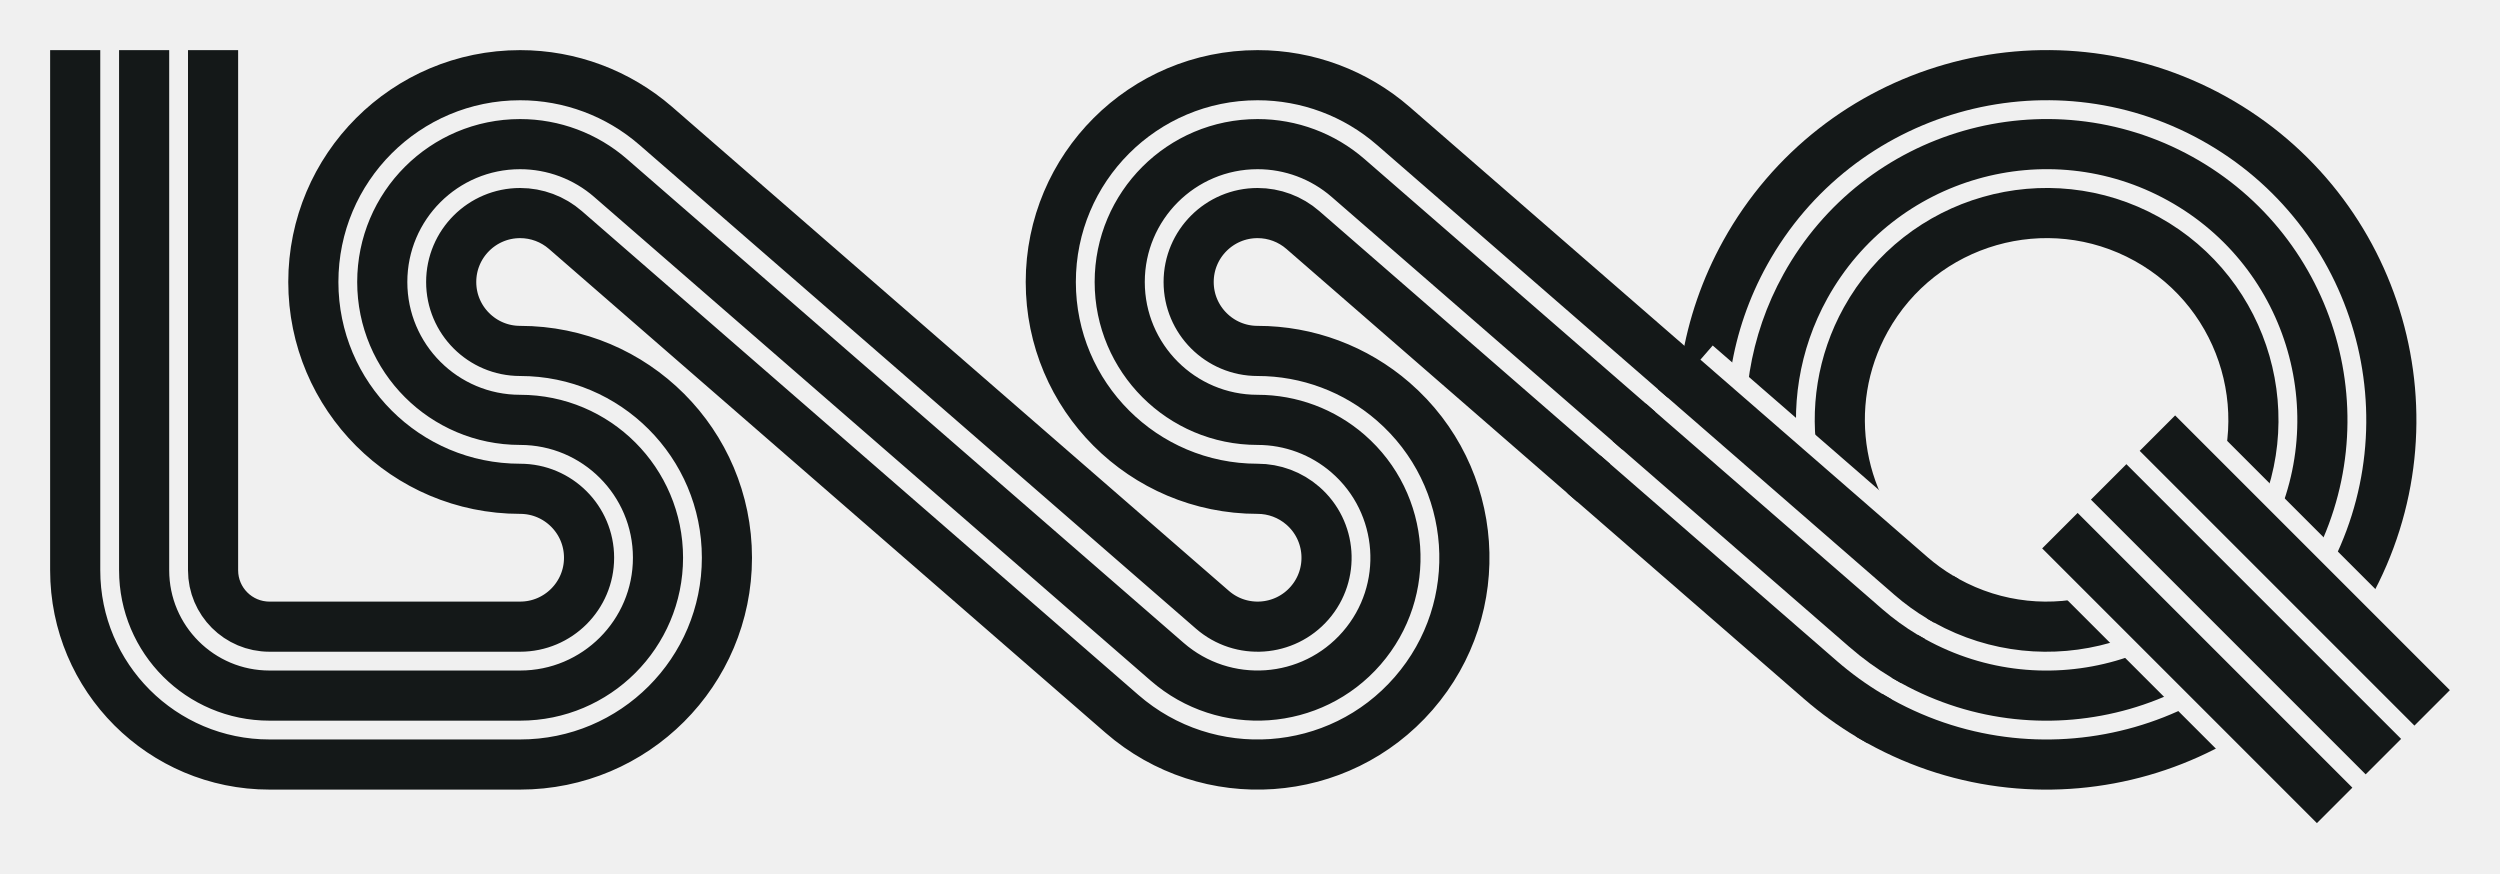
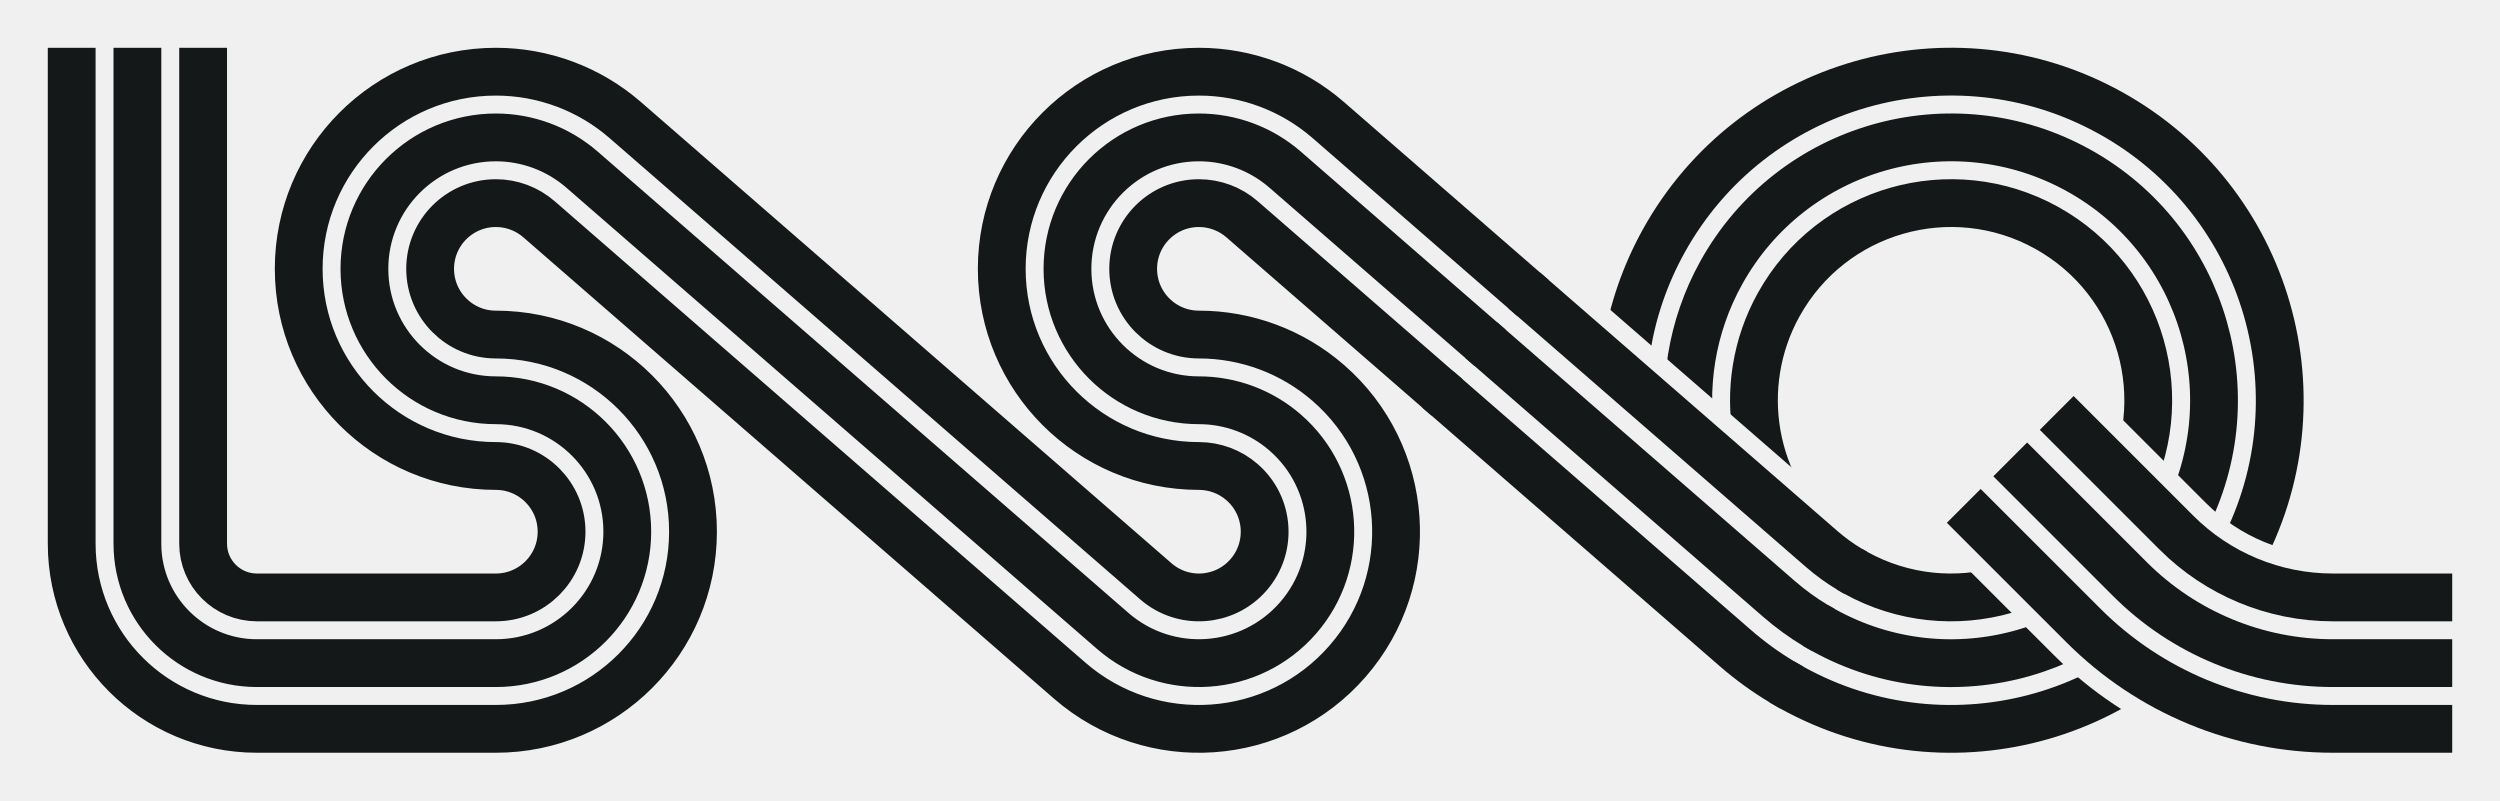
- <svg xmlns="http://www.w3.org/2000/svg" viewBox="-8.00 -23.00 398.94 139.35" fill="none">
+ <svg xmlns="http://www.w3.org/2000/svg" viewBox="-8.00 -23.00 418.47 134.00" fill="none">
  <defs>
-     <mask id="f-under" maskUnits="userSpaceOnUse" x="-8.00" y="-23.00" width="398.94" height="139.35">
-       <rect x="-8.00" y="-23.00" width="398.94" height="139.35" fill="#fff" />
-       <path class="cut c0" d="M253.50 45.72 L289.73 77.21 A44.00 44.00 0 0 0 295.93 81.72" stroke="#000" stroke-width="36" />
-       <path class="cut c1" d="M328.49 53.90 L372.33 97.74" stroke="#000" stroke-width="36" />
+     <mask id="f-under" maskUnits="userSpaceOnUse" x="-8.00" y="-23.00" width="418.47" height="134.00">
+       <rect x="-8.00" y="-23.00" width="418.47" height="134.00" fill="#fff" />
+       <path class="cut c0" d="M241.42 35.22 L289.73 77.21 A44.00 44.00 0 0 0 295.93 81.72" stroke="#000" stroke-width="36" />
+       <path class="cut tl s0" d="M320.71 61.68 L340.76 81.72 A59.00 59.00 0 0 0 382.47 99.00 L402.47 99.00" stroke="#000" stroke-width="14" />
+       <path class="cut tl s1" d="M328.49 53.90 L348.53 73.94 A48.00 48.00 0 0 0 382.47 88.00 L402.47 88.00" stroke="#000" stroke-width="14" />
+       <path class="cut tl s2" d="M336.27 46.12 L356.31 66.16 A37.00 37.00 0 0 0 382.47 77.00 L402.47 77.00" stroke="#000" stroke-width="14" />
    </mask>
  </defs>
  <g mask="url(#f-under)">
-     <path class="st s0" d="M4.00 -15.00 L4.00 68.00 A31.00 31.00 0 0 0 35.00 99.00 L75.00 99.00 A33.00 33.00 0 0 0 108.00 66.00 A33.00 33.00 0 0 0 75.00 33.00 A11.00 11.00 0 0 1 64.00 22.00 A11.00 11.00 0 0 1 75.00 11.00 A11.00 11.00 0 0 1 82.22 13.70 L171.03 90.91 A33.00 33.00 0 0 0 217.59 87.65 A33.00 33.00 0 0 0 214.33 41.09 A33.00 33.00 0 0 0 192.68 33.00 A11.00 11.00 0 0 1 181.68 22.00 A11.00 11.00 0 0 1 192.68 11.00 A11.00 11.00 0 0 1 199.90 13.70 L244.77 52.71 L246.28 54.02 L282.51 85.51 A55.00 55.00 0 0 0 290.27 91.14 A55.00 55.00 0 0 0 291.93 92.10 A55.00 55.00 0 0 0 366.70 70.66 A55.00 55.00 0 0 0 345.26 -4.10 A55.00 55.00 0 0 0 270.49 17.34 A55.00 55.00 0 0 0 282.51 85.51" stroke="#141818" stroke-width="8" />
-     <path class="st s1" d="M15.00 -15.00 L15.00 68.00 A20.00 20.00 0 0 0 35.00 88.00 L75.00 88.00 A22.00 22.00 0 0 0 97.00 66.00 A22.00 22.00 0 0 0 75.00 44.00 A22.00 22.00 0 0 1 53.00 22.00 A22.00 22.00 0 0 1 75.00 0.00 A22.00 22.00 0 0 1 89.43 5.40 L178.25 82.60 A22.00 22.00 0 0 0 209.29 80.43 A22.00 22.00 0 0 0 207.12 49.40 A22.00 22.00 0 0 0 192.68 44.00 A22.00 22.00 0 0 1 170.68 22.00 A22.00 22.00 0 0 1 192.68 0.00 A22.00 22.00 0 0 1 207.12 5.40 L251.99 44.40 L253.50 45.72 L289.73 77.21 A44.00 44.00 0 0 0 295.93 81.72 A44.00 44.00 0 0 0 297.26 82.48 A44.00 44.00 0 0 0 357.08 65.33 A44.00 44.00 0 0 0 339.92 5.52 A44.00 44.00 0 0 0 280.11 22.67 A44.00 44.00 0 0 0 289.73 77.21" stroke="#141818" stroke-width="8" />
-     <path class="st s2" d="M26.00 -15.00 L26.00 68.00 A9.00 9.00 0 0 0 35.00 77.00 L75.00 77.00 A11.00 11.00 0 0 0 86.00 66.00 A11.00 11.00 0 0 0 75.00 55.00 A33.00 33.00 0 0 1 42.00 22.00 A33.00 33.00 0 0 1 75.00 -11.00 A33.00 33.00 0 0 1 96.65 -2.91 L185.47 74.30 A11.00 11.00 0 0 0 200.99 73.22 A11.00 11.00 0 0 0 199.90 57.70 A11.00 11.00 0 0 0 192.68 55.00 A33.00 33.00 0 0 1 159.68 22.00 A33.00 33.00 0 0 1 192.68 -11.00 A33.00 33.00 0 0 1 214.33 -2.91 L259.21 36.10 L260.72 37.41 L296.94 68.91 A33.00 33.00 0 0 0 301.60 72.29 A33.00 33.00 0 0 0 302.59 72.86 A33.00 33.00 0 0 0 347.45 60.00 A33.00 33.00 0 0 0 334.59 15.14 A33.00 33.00 0 0 0 289.73 28.00 A33.00 33.00 0 0 0 296.94 68.91" stroke="#141818" stroke-width="8" />
+     <path class="st s0" d="M4.00 -15.00 L4.00 68.00 A31.00 31.00 0 0 0 35.00 99.00 L75.00 99.00 A33.00 33.00 0 0 0 108.00 66.00 A33.00 33.00 0 0 0 75.00 33.00 A11.00 11.00 0 0 1 64.00 22.00 A11.00 11.00 0 0 1 75.00 11.00 A11.00 11.00 0 0 1 82.22 13.70 L171.03 90.91 A33.00 33.00 0 0 0 217.59 87.65 A33.00 33.00 0 0 0 214.33 41.09 A33.00 33.00 0 0 0 192.68 33.00 A11.00 11.00 0 0 1 181.68 22.00 A11.00 11.00 0 0 1 192.68 11.00 A11.00 11.00 0 0 1 199.90 13.70 L232.70 42.21 L234.21 43.52 L282.51 85.51 A55.00 55.00 0 0 0 290.27 91.14 A55.00 55.00 0 0 0 291.93 92.10 A55.00 55.00 0 0 0 366.70 70.66 A55.00 55.00 0 0 0 345.26 -4.10 A55.00 55.00 0 0 0 270.49 17.34 A55.00 55.00 0 0 0 282.51 85.51" stroke="#141818" stroke-width="8" />
+     <path class="st s1" d="M15.00 -15.00 L15.00 68.00 A20.00 20.00 0 0 0 35.00 88.00 L75.00 88.00 A22.00 22.00 0 0 0 97.00 66.00 A22.00 22.00 0 0 0 75.00 44.00 A22.00 22.00 0 0 1 53.00 22.00 A22.00 22.00 0 0 1 75.00 0.00 A22.00 22.00 0 0 1 89.43 5.40 L178.25 82.60 A22.00 22.00 0 0 0 209.29 80.43 A22.00 22.00 0 0 0 207.12 49.40 A22.00 22.00 0 0 0 192.68 44.00 A22.00 22.00 0 0 1 170.68 22.00 A22.00 22.00 0 0 1 192.68 0.00 A22.00 22.00 0 0 1 207.12 5.40 L239.91 33.91 L241.42 35.22 L289.73 77.21 A44.00 44.00 0 0 0 295.93 81.72 A44.00 44.00 0 0 0 297.26 82.48 A44.00 44.00 0 0 0 357.08 65.33 A44.00 44.00 0 0 0 339.92 5.52 A44.00 44.00 0 0 0 280.11 22.67 A44.00 44.00 0 0 0 289.73 77.21" stroke="#141818" stroke-width="8" />
+     <path class="st s2" d="M26.00 -15.00 L26.00 68.00 A9.00 9.00 0 0 0 35.00 77.00 L75.00 77.00 A11.00 11.00 0 0 0 86.00 66.00 A11.00 11.00 0 0 0 75.00 55.00 A33.00 33.00 0 0 1 42.00 22.00 A33.00 33.00 0 0 1 75.00 -11.00 A33.00 33.00 0 0 1 96.65 -2.91 L185.47 74.30 A11.00 11.00 0 0 0 200.99 73.22 A11.00 11.00 0 0 0 199.90 57.70 A11.00 11.00 0 0 0 192.68 55.00 A33.00 33.00 0 0 1 159.68 22.00 A33.00 33.00 0 0 1 192.68 -11.00 A33.00 33.00 0 0 1 214.33 -2.91 L247.13 25.61 L248.64 26.92 L296.94 68.91 A33.00 33.00 0 0 0 301.60 72.29 A33.00 33.00 0 0 0 302.59 72.86 A33.00 33.00 0 0 0 347.45 60.00 A33.00 33.00 0 0 0 334.59 15.14 A33.00 33.00 0 0 0 289.73 28.00 A33.00 33.00 0 0 0 296.94 68.91" stroke="#141818" stroke-width="8" />
  </g>
-   <path class="st ov s0" d="M244.77 52.71 L246.28 54.02 L282.51 85.51 A55.00 55.00 0 0 0 290.27 91.14 A55.00 55.00 0 0 0 291.93 92.10" stroke="#141818" stroke-width="8" />
-   <path class="st ov s1" d="M251.99 44.40 L253.50 45.72 L289.73 77.21 A44.00 44.00 0 0 0 295.93 81.72 A44.00 44.00 0 0 0 297.26 82.48" stroke="#141818" stroke-width="8" />
-   <path class="st ov s2" d="M259.21 36.10 L260.72 37.41 L296.94 68.91 A33.00 33.00 0 0 0 301.60 72.29 A33.00 33.00 0 0 0 302.59 72.86" stroke="#141818" stroke-width="8" />
-   <path class="st tl s0" d="M320.71 61.68 L364.55 105.52" stroke="#141818" stroke-width="8" />
-   <path class="st tl s1" d="M328.49 53.90 L372.33 97.74" stroke="#141818" stroke-width="8" />
-   <path class="st tl s2" d="M336.27 46.12 L380.11 89.96" stroke="#141818" stroke-width="8" />
+   <path class="st ov s0" d="M232.70 42.21 L234.21 43.52 L282.51 85.51 A55.00 55.00 0 0 0 290.27 91.14 A55.00 55.00 0 0 0 291.93 92.10" stroke="#141818" stroke-width="8" />
+   <path class="st ov s1" d="M239.91 33.91 L241.42 35.22 L289.73 77.21 A44.00 44.00 0 0 0 295.93 81.72 A44.00 44.00 0 0 0 297.26 82.48" stroke="#141818" stroke-width="8" />
+   <path class="st ov s2" d="M247.13 25.61 L248.64 26.92 L296.94 68.91 A33.00 33.00 0 0 0 301.60 72.29 A33.00 33.00 0 0 0 302.59 72.86" stroke="#141818" stroke-width="8" />
+   <path class="st tl s0" d="M320.71 61.68 L340.76 81.72 A59.00 59.00 0 0 0 382.47 99.00 L402.47 99.00" stroke="#141818" stroke-width="8" />
+   <path class="st tl s1" d="M328.49 53.90 L348.53 73.94 A48.00 48.00 0 0 0 382.47 88.00 L402.47 88.00" stroke="#141818" stroke-width="8" />
+   <path class="st tl s2" d="M336.27 46.12 L356.31 66.16 A37.00 37.00 0 0 0 382.47 77.00 L402.47 77.00" stroke="#141818" stroke-width="8" />
</svg>
